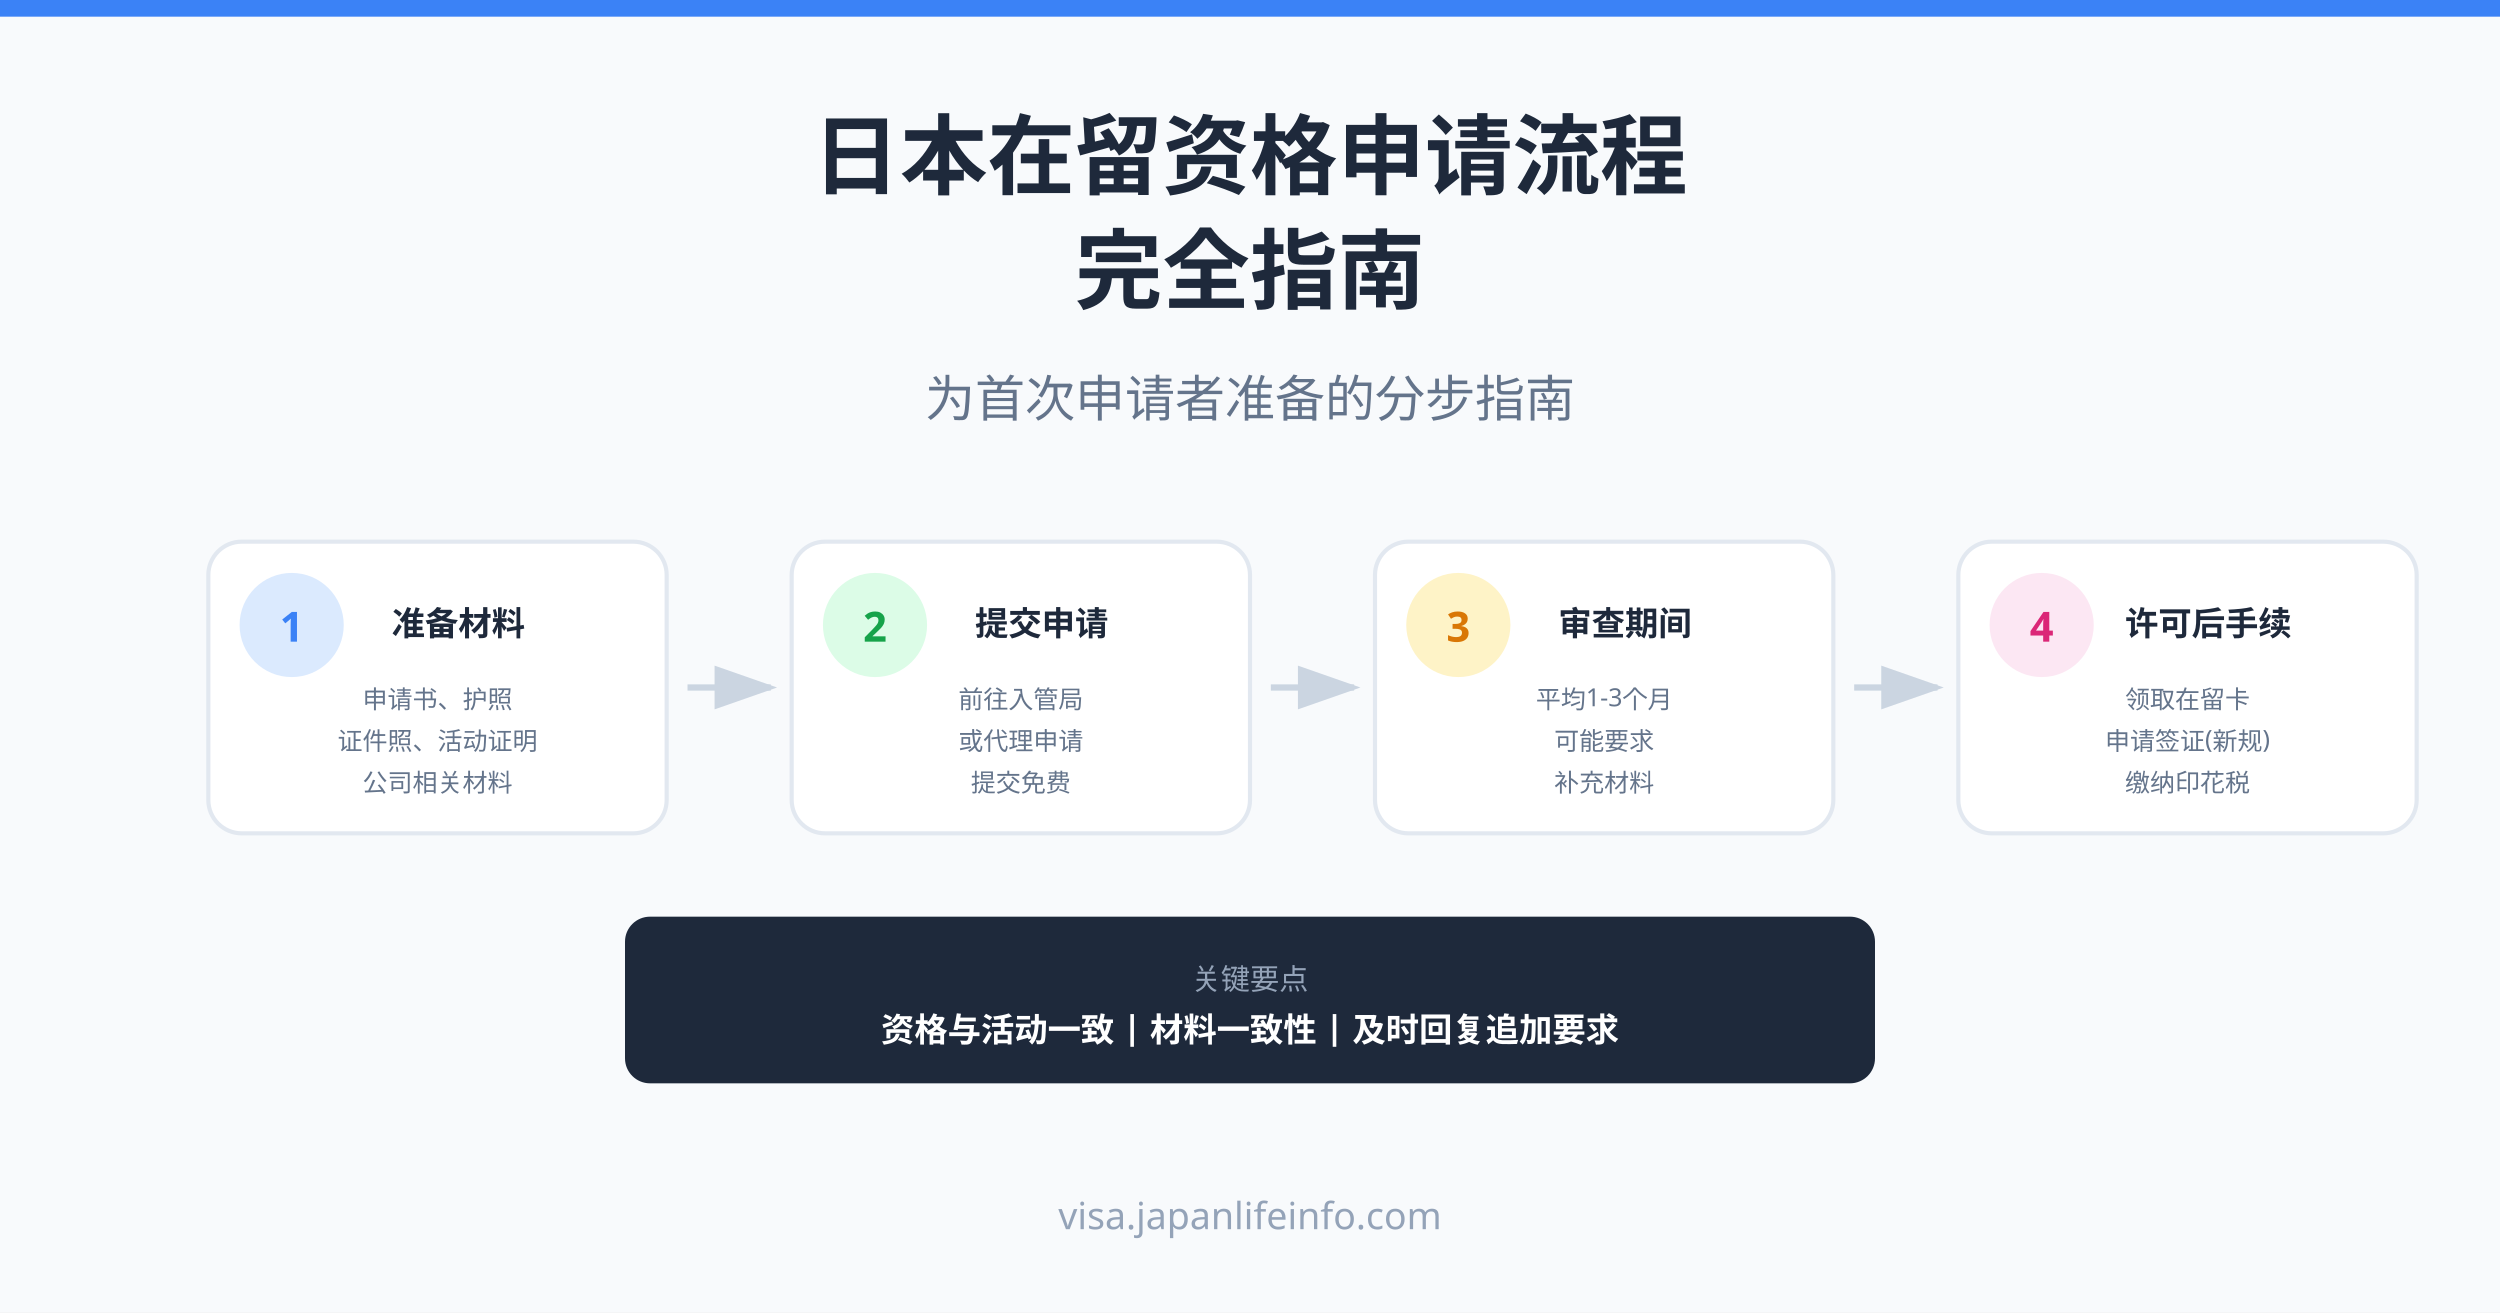
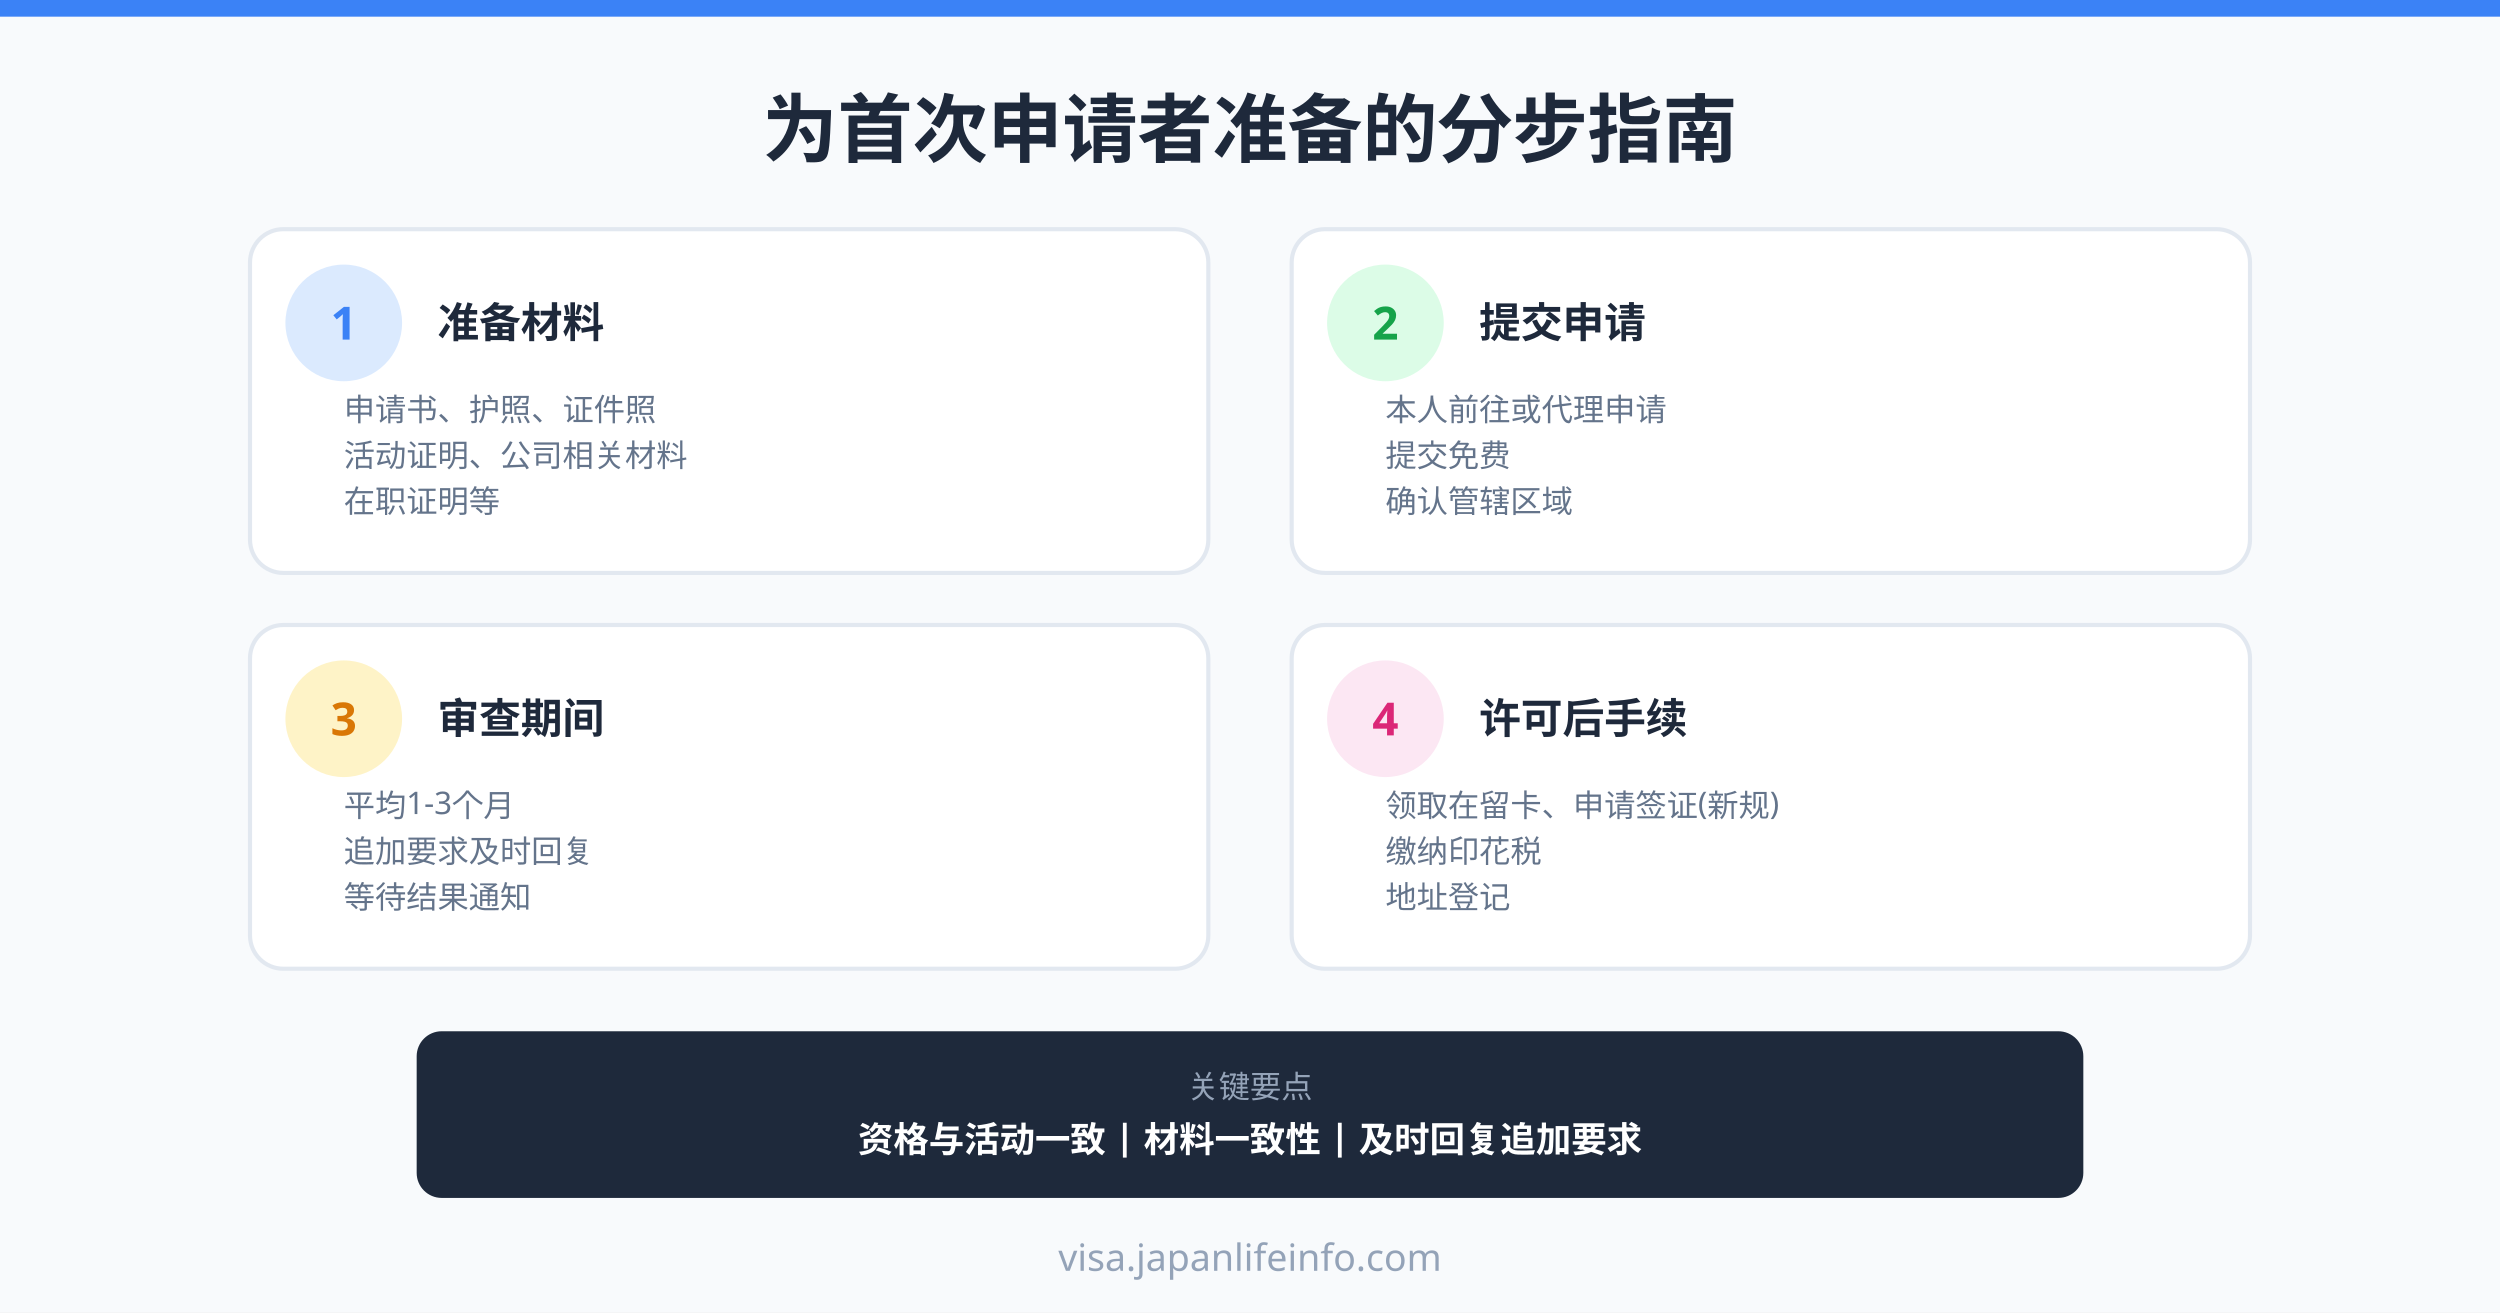
<svg xmlns="http://www.w3.org/2000/svg" width="1200" height="630" viewBox="0 0 1200 630" fill="none">
  <rect width="1200" height="630" fill="#f8fafc" />
  <rect width="1200" height="8" fill="url(#headerGradient)" />
-   <text x="600" y="90" text-anchor="middle" fill="#1e293b" font-family="sans-serif" font-size="42" font-weight="bold">日本在留资格申请流程</text>
-   <text x="600" y="145" text-anchor="middle" fill="#1e293b" font-family="sans-serif" font-size="42" font-weight="bold">完全指南</text>
-   <text x="600" y="200" text-anchor="middle" fill="#64748b" font-family="sans-serif" font-size="24">为首次申请者准备的分步指南</text>
-   <g transform="translate(100, 260)">
-     <rect width="220" height="140" rx="16" fill="white" stroke="#e2e8f0" stroke-width="2" />
-     <circle cx="40" cy="40" r="25" fill="#dbeafe" />
-     <text x="40" y="48" text-anchor="middle" fill="#3b82f6" font-family="sans-serif" font-size="20" font-weight="bold">1</text>
-     <text x="120" y="45" text-anchor="middle" fill="#1e293b" font-family="sans-serif" font-size="16" font-weight="bold">准备材料</text>
-     <text x="110" y="80" text-anchor="middle" fill="#64748b" font-family="sans-serif" font-size="12">申请书、护照</text>
-     <text x="110" y="100" text-anchor="middle" fill="#64748b" font-family="sans-serif" font-size="12">证件照、活动证明</text>
-     <text x="110" y="120" text-anchor="middle" fill="#64748b" font-family="sans-serif" font-size="12">公司相关材料</text>
+   <text x="600" y="75" text-anchor="middle" fill="#1e293b" font-family="sans-serif" font-size="36" font-weight="bold">为首次申请者准备的分步指南</text>
+   <g transform="translate(120, 110)">
+     <rect width="460" height="165" rx="16" fill="white" stroke="#e2e8f0" stroke-width="2" />
+     <circle cx="45" cy="45" r="28" fill="#dbeafe" />
+     <text x="45" y="53" text-anchor="middle" fill="#3b82f6" font-family="sans-serif" font-size="22" font-weight="bold">1</text>
+     <text x="90" y="52" fill="#1e293b" font-family="sans-serif" font-size="20" font-weight="bold">准备材料</text>
+     <text x="45" y="92" fill="#64748b" font-family="sans-serif" font-size="15">申请书、护照、证件照</text>
+     <text x="45" y="114" fill="#64748b" font-family="sans-serif" font-size="15">活动证明、公司相关材料</text>
+     <text x="45" y="136" fill="#64748b" font-family="sans-serif" font-size="15">在职证明等</text>
  </g>
-   <path d="M330 330 L370 330" stroke="#cbd5e1" stroke-width="3" marker-end="url(#arrowhead)" />
-   <g transform="translate(380, 260)">
-     <rect width="220" height="140" rx="16" fill="white" stroke="#e2e8f0" stroke-width="2" />
-     <circle cx="40" cy="40" r="25" fill="#dcfce7" />
-     <text x="40" y="48" text-anchor="middle" fill="#16a34a" font-family="sans-serif" font-size="20" font-weight="bold">2</text>
-     <text x="120" y="45" text-anchor="middle" fill="#1e293b" font-family="sans-serif" font-size="16" font-weight="bold">提交申请</text>
-     <text x="110" y="80" text-anchor="middle" fill="#64748b" font-family="sans-serif" font-size="12">前往入管局</text>
-     <text x="110" y="100" text-anchor="middle" fill="#64748b" font-family="sans-serif" font-size="12">或代理申请</text>
-     <text x="110" y="120" text-anchor="middle" fill="#64748b" font-family="sans-serif" font-size="12">提交免费</text>
+   <g transform="translate(620, 110)">
+     <rect width="460" height="165" rx="16" fill="white" stroke="#e2e8f0" stroke-width="2" />
+     <circle cx="45" cy="45" r="28" fill="#dcfce7" />
+     <text x="45" y="53" text-anchor="middle" fill="#16a34a" font-family="sans-serif" font-size="22" font-weight="bold">2</text>
+     <text x="90" y="52" fill="#1e293b" font-family="sans-serif" font-size="20" font-weight="bold">提交申请</text>
+     <text x="45" y="92" fill="#64748b" font-family="sans-serif" font-size="15">本人前往或代理申请</text>
+     <text x="45" y="114" fill="#64748b" font-family="sans-serif" font-size="15">提交免费</text>
+     <text x="45" y="136" fill="#64748b" font-family="sans-serif" font-size="15">确认管辖区域</text>
  </g>
-   <path d="M610 330 L650 330" stroke="#cbd5e1" stroke-width="3" marker-end="url(#arrowhead)" />
-   <g transform="translate(660, 260)">
-     <rect width="220" height="140" rx="16" fill="white" stroke="#e2e8f0" stroke-width="2" />
-     <circle cx="40" cy="40" r="25" fill="#fef3c7" />
-     <text x="40" y="48" text-anchor="middle" fill="#d97706" font-family="sans-serif" font-size="20" font-weight="bold">3</text>
-     <text x="120" y="45" text-anchor="middle" fill="#1e293b" font-family="sans-serif" font-size="16" font-weight="bold">审查期间</text>
-     <text x="110" y="80" text-anchor="middle" fill="#64748b" font-family="sans-serif" font-size="12">平均1-3个月</text>
-     <text x="110" y="100" text-anchor="middle" fill="#64748b" font-family="sans-serif" font-size="12">可能要求</text>
-     <text x="110" y="120" text-anchor="middle" fill="#64748b" font-family="sans-serif" font-size="12">补充材料</text>
+   <g transform="translate(120, 300)">
+     <rect width="460" height="165" rx="16" fill="white" stroke="#e2e8f0" stroke-width="2" />
+     <circle cx="45" cy="45" r="28" fill="#fef3c7" />
+     <text x="45" y="53" text-anchor="middle" fill="#d97706" font-family="sans-serif" font-size="22" font-weight="bold">3</text>
+     <text x="90" y="52" fill="#1e293b" font-family="sans-serif" font-size="20" font-weight="bold">审查期间</text>
+     <text x="45" y="92" fill="#64748b" font-family="sans-serif" font-size="15">平均1-3个月</text>
+     <text x="45" y="114" fill="#64748b" font-family="sans-serif" font-size="15">追加要求及时回复</text>
+     <text x="45" y="136" fill="#64748b" font-family="sans-serif" font-size="15">等待结果通知</text>
  </g>
-   <path d="M890 330 L930 330" stroke="#cbd5e1" stroke-width="3" marker-end="url(#arrowhead)" />
-   <g transform="translate(940, 260)">
-     <rect width="220" height="140" rx="16" fill="white" stroke="#e2e8f0" stroke-width="2" />
-     <circle cx="40" cy="40" r="25" fill="#fce7f3" />
-     <text x="40" y="48" text-anchor="middle" fill="#db2777" font-family="sans-serif" font-size="20" font-weight="bold">4</text>
-     <text x="120" y="45" text-anchor="middle" fill="#1e293b" font-family="sans-serif" font-size="16" font-weight="bold">许可后手续</text>
-     <text x="110" y="80" text-anchor="middle" fill="#64748b" font-family="sans-serif" font-size="12">领取在留卡</text>
-     <text x="110" y="100" text-anchor="middle" fill="#64748b" font-family="sans-serif" font-size="12">申请签证(新规)</text>
-     <text x="110" y="120" text-anchor="middle" fill="#64748b" font-family="sans-serif" font-size="12">缴纳印花税</text>
+   <g transform="translate(620, 300)">
+     <rect width="460" height="165" rx="16" fill="white" stroke="#e2e8f0" stroke-width="2" />
+     <circle cx="45" cy="45" r="28" fill="#fce7f3" />
+     <text x="45" y="53" text-anchor="middle" fill="#db2777" font-family="sans-serif" font-size="22" font-weight="bold">4</text>
+     <text x="90" y="52" fill="#1e293b" font-family="sans-serif" font-size="20" font-weight="bold">许可后手续</text>
+     <text x="45" y="92" fill="#64748b" font-family="sans-serif" font-size="15">领取在留卡、申请签证(新规)</text>
+     <text x="45" y="114" fill="#64748b" font-family="sans-serif" font-size="15">缴纳印花税</text>
+     <text x="45" y="136" fill="#64748b" font-family="sans-serif" font-size="15">地址登记</text>
  </g>
-   <g transform="translate(300, 440)">
-     <rect width="600" height="80" rx="12" fill="#1e293b" />
-     <text x="300" y="35" text-anchor="middle" fill="#94a3b8" font-family="sans-serif" font-size="14">关键要点</text>
-     <text x="300" y="60" text-anchor="middle" fill="white" font-family="sans-serif" font-size="16" font-weight="bold">资格与活动一致 | 材料一致性 | 及时回复追加要求</text>
+   <g transform="translate(200, 495)">
+     <rect width="800" height="80" rx="12" fill="#1e293b" />
+     <text x="400" y="32" text-anchor="middle" fill="#94a3b8" font-family="sans-serif" font-size="15">关键要点</text>
+     <text x="400" y="58" text-anchor="middle" fill="white" font-family="sans-serif" font-size="17" font-weight="bold">资格与活动一致 | 材料一致性 | 及时回复追加要求</text>
  </g>
-   <text x="600" y="590" text-anchor="middle" fill="#94a3b8" font-family="sans-serif" font-size="18">visa.japanlifeinfo.com</text>
+   <text x="600" y="610" text-anchor="middle" fill="#94a3b8" font-family="sans-serif" font-size="18">visa.japanlifeinfo.com</text>
  <defs>
    <linearGradient id="headerGradient" x1="0" y1="0" x2="1200" y2="0">
      <stop offset="0%" stop-color="#3b82f6" />
      <stop offset="50%" stop-color="#8b5cf6" />
      <stop offset="100%" stop-color="#10b981" />
    </linearGradient>
-     <marker id="arrowhead" markerWidth="10" markerHeight="7" refX="9" refY="3.5" orient="auto">
-       <polygon points="0 0, 10 3.5, 0 7" fill="#cbd5e1" />
-     </marker>
  </defs>
</svg>
